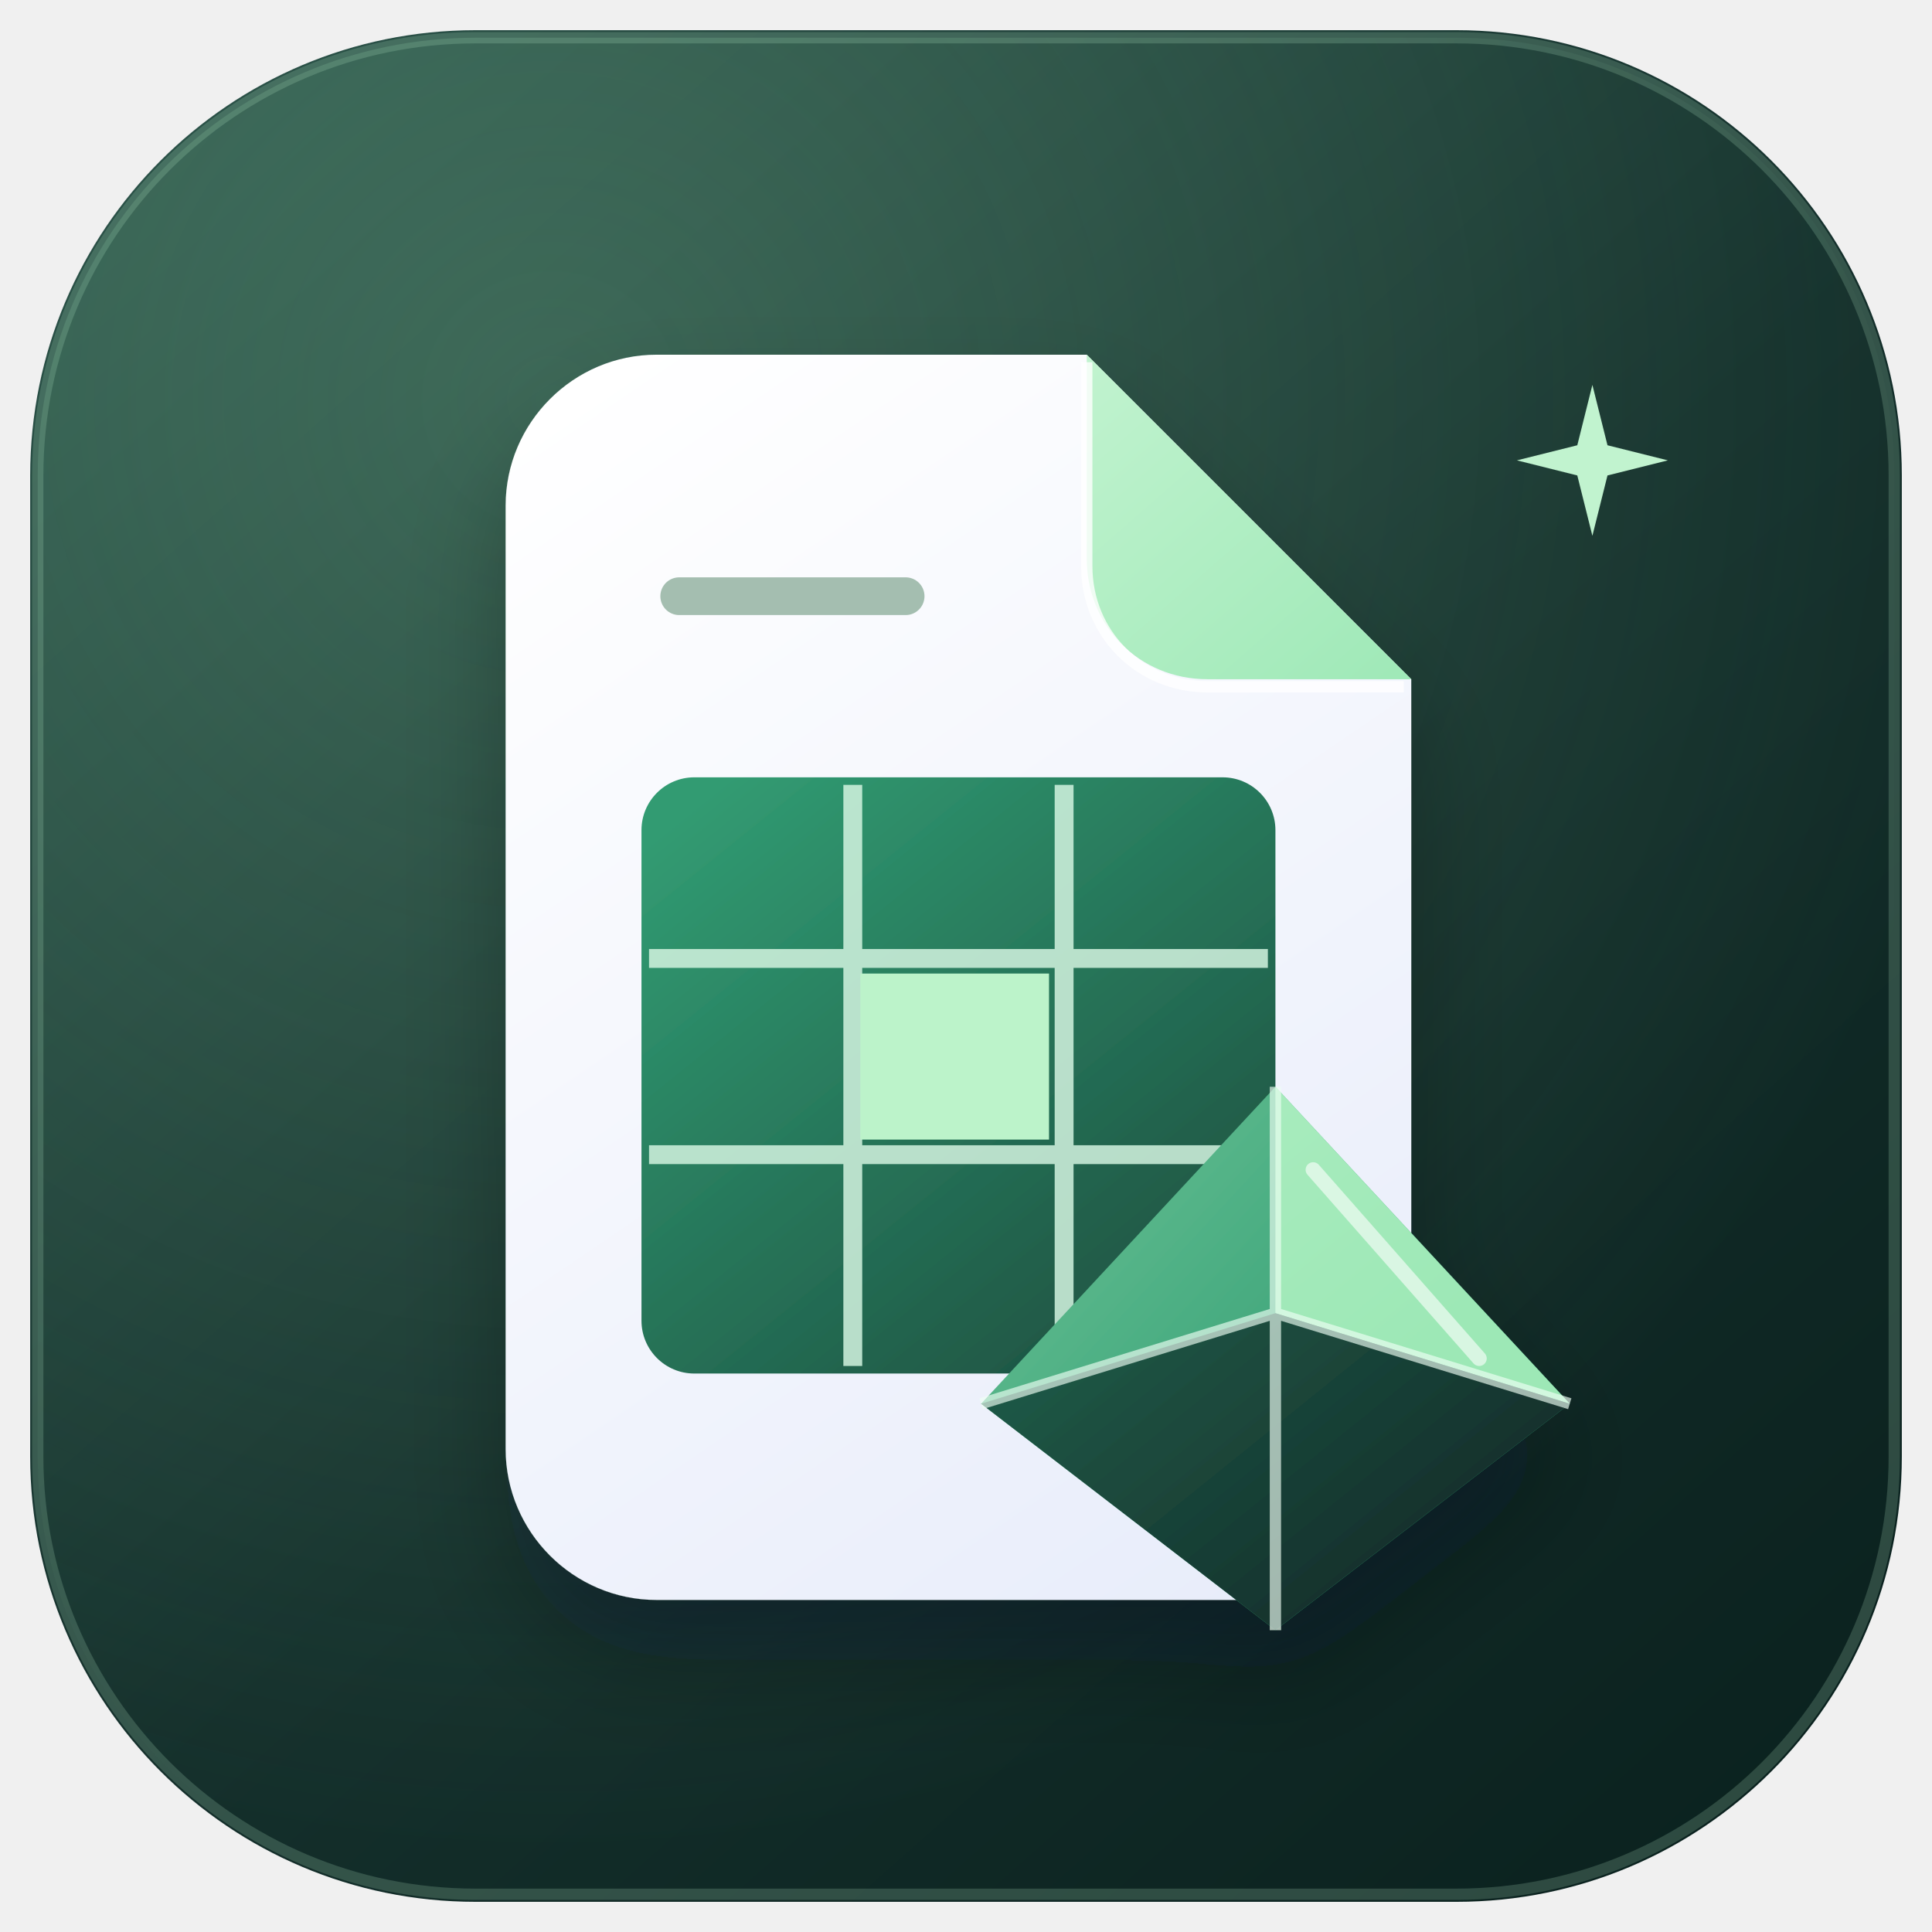
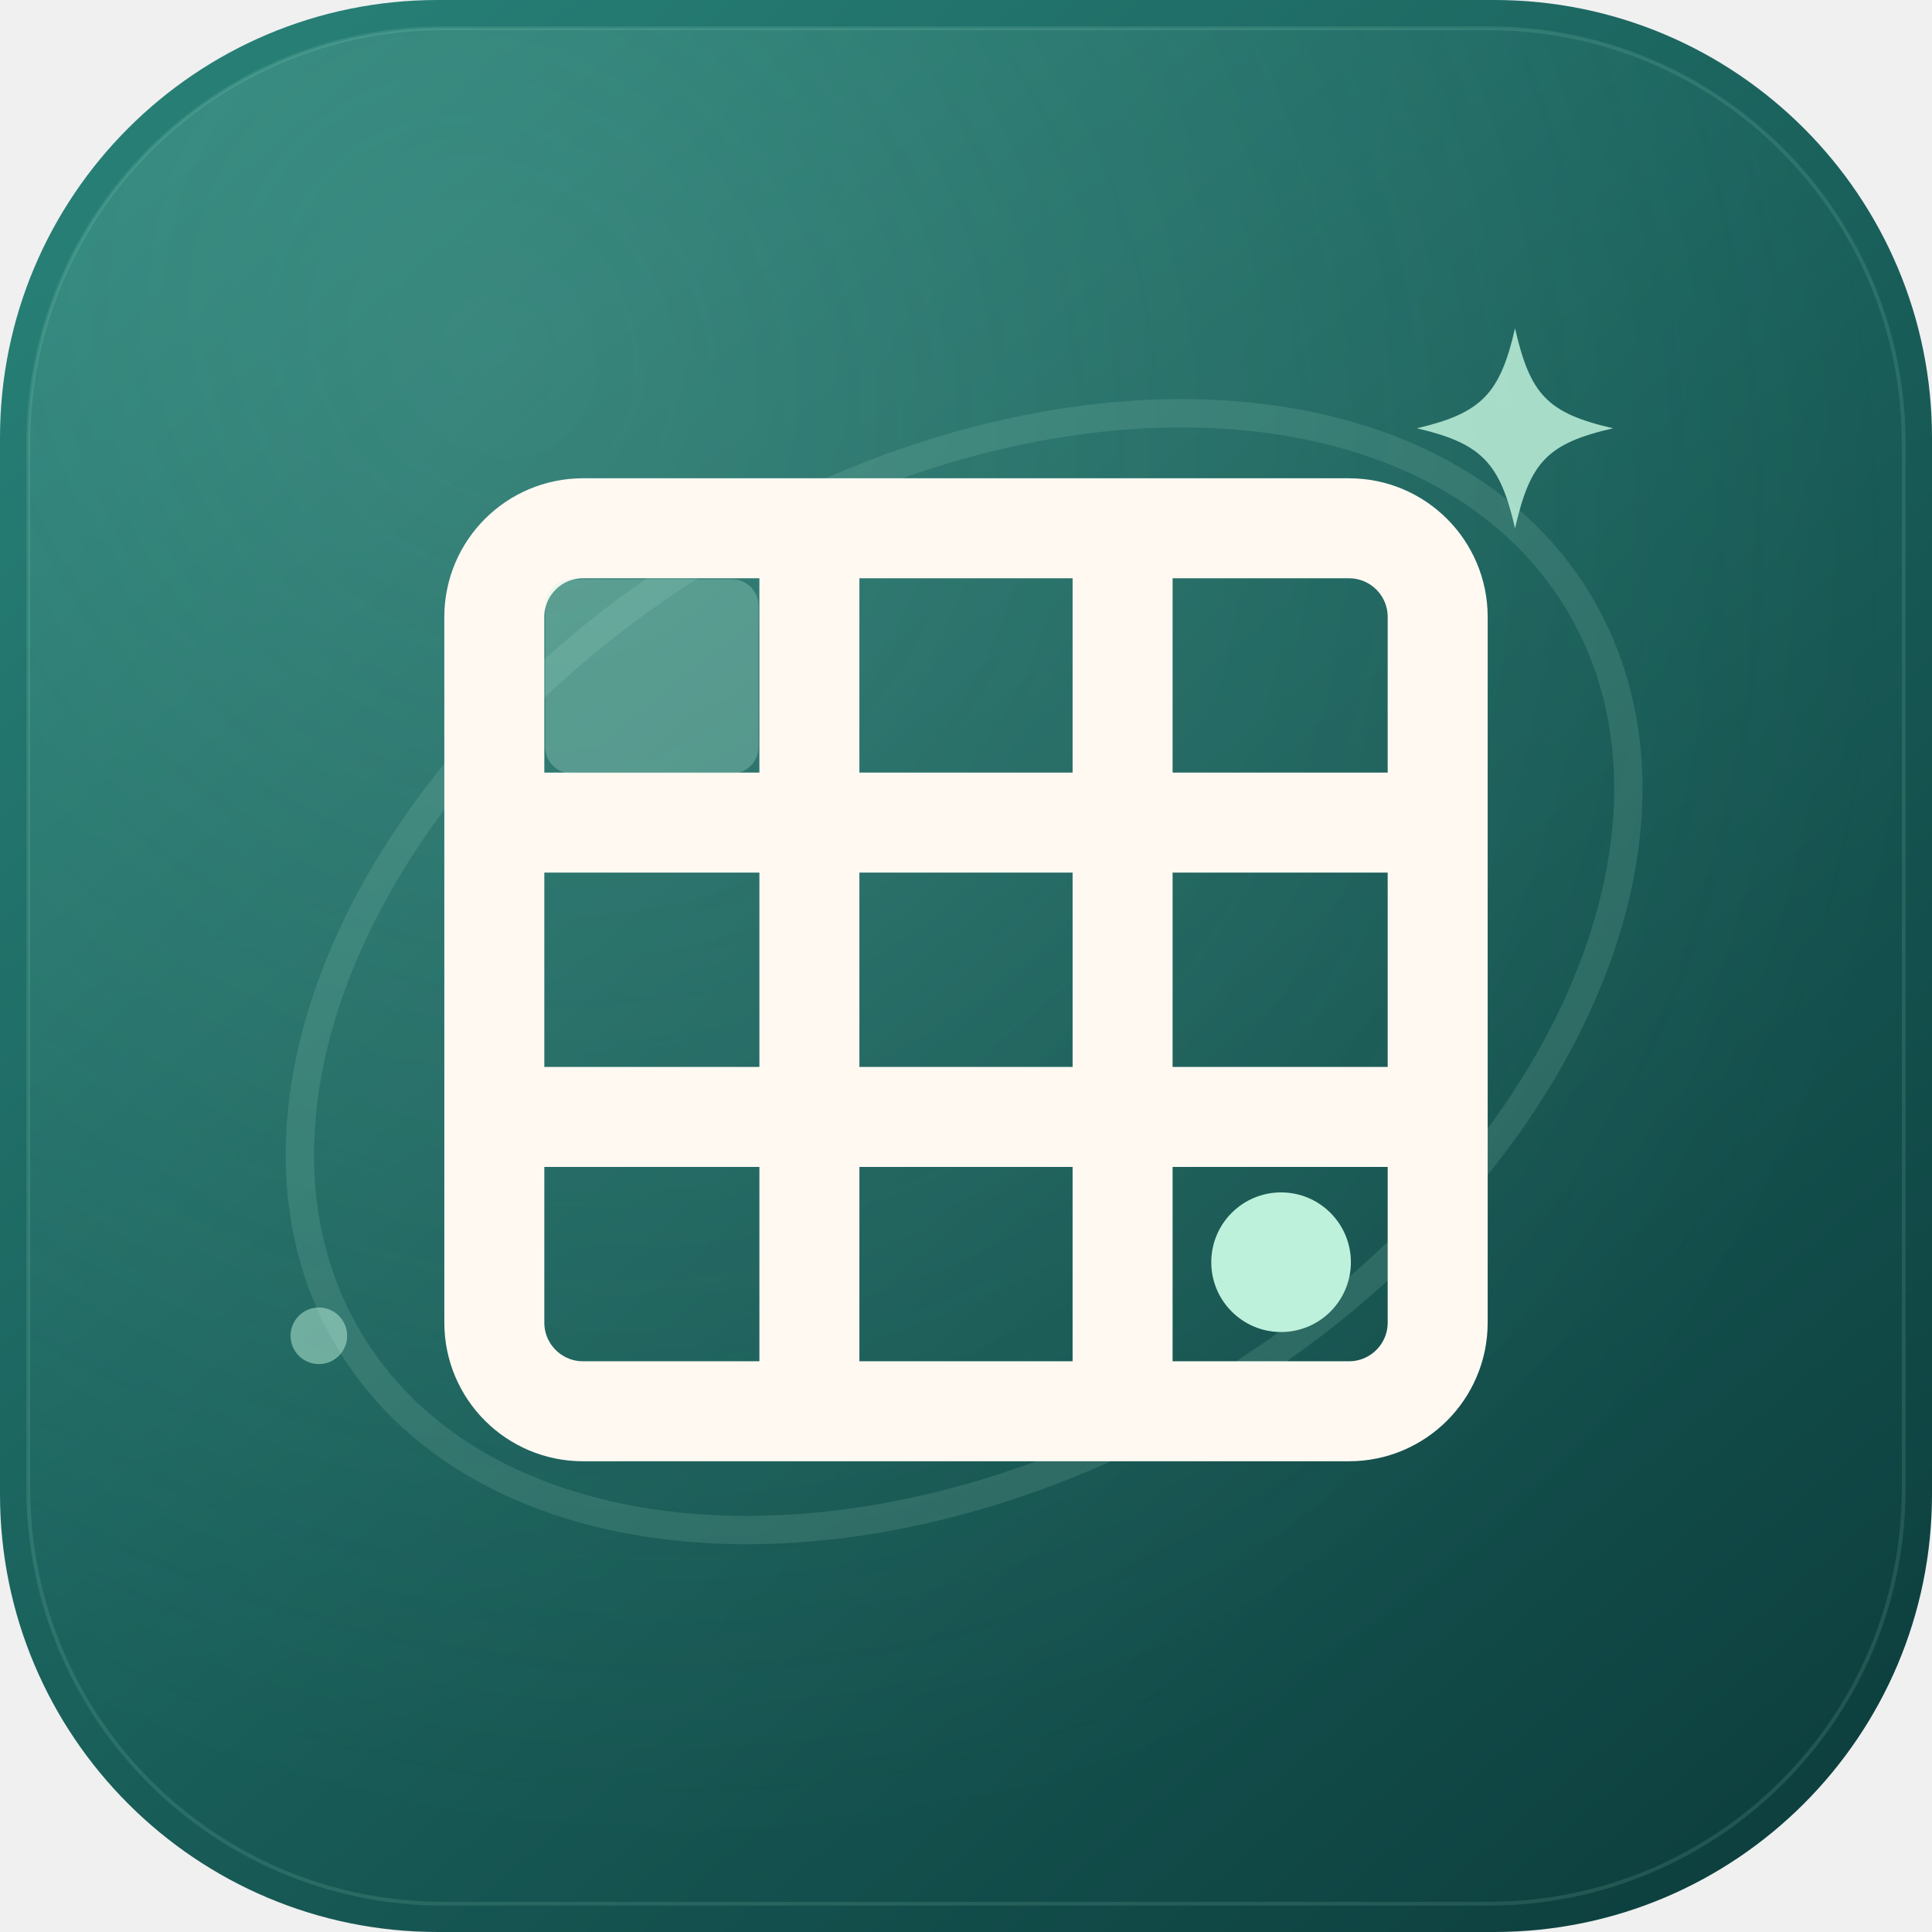
- <svg xmlns="http://www.w3.org/2000/svg" width="256" height="256" viewBox="0 0 256 256" role="img" aria-label="Prisma Sheets">
+ <svg xmlns="http://www.w3.org/2000/svg" width="1024" height="1024" viewBox="0 0 1024 1024" role="img" aria-labelledby="title desc">
  <defs>
-     <linearGradient id="tile" x1="25" y1="17" x2="228" y2="246" gradientUnits="userSpaceOnUse">
-       <stop stop-color="#2a5147" />
-       <stop offset=".53" stop-color="#142f2b" />
-       <stop offset="1" stop-color="#0b221f" />
+     <linearGradient id="background" x1="115" y1="65" x2="907" y2="994" gradientUnits="userSpaceOnUse">
+       <stop stop-color="#267E75" />
+       <stop offset="1" stop-color="#0D403F" />
    </linearGradient>
-     <linearGradient id="paper" x1="76" y1="51" x2="184" y2="210" gradientUnits="userSpaceOnUse">
-       <stop stop-color="#fff" />
-       <stop offset="1" stop-color="#e7ecfa" />
-     </linearGradient>
-     <linearGradient id="fold" x1="143" y1="48" x2="185" y2="96" gradientUnits="userSpaceOnUse">
-       <stop stop-color="#c1f3cf" />
-       <stop offset="1" stop-color="#9de8b6" />
-     </linearGradient>
-     <linearGradient id="accent" x1="80" y1="95" x2="188" y2="195" gradientUnits="userSpaceOnUse">
-       <stop stop-color="#9de8b6" />
-       <stop offset="1" stop-color="#319b72" />
-     </linearGradient>
-     <linearGradient id="light" x1="105" y1="75" x2="189" y2="178" gradientUnits="userSpaceOnUse">
-       <stop stop-color="#c1f3cf" />
-       <stop offset="1" stop-color="#9de8b6" />
-     </linearGradient>
-     <linearGradient id="deep" x1="104" y1="97" x2="191" y2="205" gradientUnits="userSpaceOnUse">
-       <stop stop-color="#319b72" />
-       <stop offset="1" stop-color="#142f2b" />
-     </linearGradient>
-     <radialGradient id="glow" cx="73" cy="53" r="193" gradientUnits="userSpaceOnUse">
-       <stop stop-color="#9de8b6" stop-opacity=".22" />
-       <stop offset="1" stop-color="#9de8b6" stop-opacity="0" />
+     <radialGradient id="aura" cx="0" cy="0" r="1" gradientTransform="translate(260 180) rotate(54) scale(844 720)" gradientUnits="userSpaceOnUse">
+       <stop stop-color="#BEF1DB" stop-opacity=".15" />
+       <stop offset="1" stop-color="#BEF1DB" stop-opacity="0" />
    </radialGradient>
-     <filter id="shadow" x="-35%" y="-25%" width="180%" height="170%">
-       <feDropShadow dx="0" dy="8" stdDeviation="7" flood-color="#060b20" flood-opacity=".28" />
-     </filter>
  </defs>
-   <rect x="4" y="4" width="248" height="248" rx="59" fill="url(#tile)" />
-   <rect x="5" y="5" width="246" height="246" rx="58" fill="url(#glow)" stroke="#c1f3cf" stroke-opacity=".19" stroke-width="1.5" />
-   <g filter="url(#shadow)">
-     <path d="M87 47h57l43 43v102c0 11-9 20-20 20H87c-11 0-20-9-20-20V67c0-11 9-20 20-20Z" fill="url(#paper)" />
-     <path d="m144 47 43 43h-27c-9 0-16-7-16-16Z" fill="url(#fold)" />
-     <path d="M144 48v27c0 9 7 16 16 16h26" fill="none" stroke="#fff" stroke-width="1.5" stroke-opacity=".8" />
-     <path d="M90 79h30" stroke="#a4beb0" stroke-width="5" stroke-linecap="round" />
-     <rect x="85" y="103" width="84" height="79" rx="7" fill="url(#deep)" />
-     <path d="M86 127h82M86 153h82M113 104v77M141 104v77" stroke="#d2f3df" stroke-width="2.5" stroke-opacity=".85" />
-     <path d="M114 129h25v22h-25Z" fill="#bcf3ca" />
-     <path d="m169 144 39 42-39 30-39-30Z" fill="url(#accent)" />
-     <path d="m169 144 39 42-39-12Z" fill="url(#light)" />
-     <path d="m130 186 39-12 39 12-39 30Z" fill="url(#deep)" />
-     <path d="m169 144 0 30 39 12M130 186l39-12v42" fill="none" stroke="#effff4" stroke-opacity=".65" stroke-width="1.5" />
-     <path d="m174 155 22 25" stroke="#fff" stroke-opacity=".6" stroke-width="2" stroke-linecap="round" />
+   <rect width="1024" height="1024" rx="232" fill="url(#background)" />
+   <rect x="15" y="15" width="994" height="994" rx="220" fill="url(#aura)" stroke="#BEF1DB" stroke-opacity=".12" stroke-width="2" />
+   <ellipse cx="511" cy="515" rx="380" ry="259" transform="rotate(-31 511 515)" fill="none" stroke="#BEF1DB" stroke-opacity=".13" stroke-width="15" />
+   <path d="M803 174C811 209 820 219 855 227C820 235 811 245 803 280C795 245 785 235 751 227C785 219 795 209 803 174Z" fill="#BEF1DB" opacity=".85" />
+   <circle cx="169" cy="708" r="15" fill="#BEF1DB" opacity=".5" />
+   <g fill="none" stroke="#FFF9F2" stroke-width="53" stroke-linecap="round" stroke-linejoin="round">
+     <rect x="262" y="280" width="500" height="468" rx="47" />
+     <path d="M429 286V742M595 286V742M268 436H756M268 592H756" />
+     <rect x="289" y="307" width="113" height="103" rx="14" fill="#BEF1DB" opacity=".28" stroke="none" />
+     <circle cx="679" cy="669" r="37" fill="#BEF1DB" stroke="none" />
  </g>
-   <path d="m211 51 2 8 8 2-8 2-2 8-2-8-8-2 8-2Z" fill="#c1f3cf" />
</svg>
